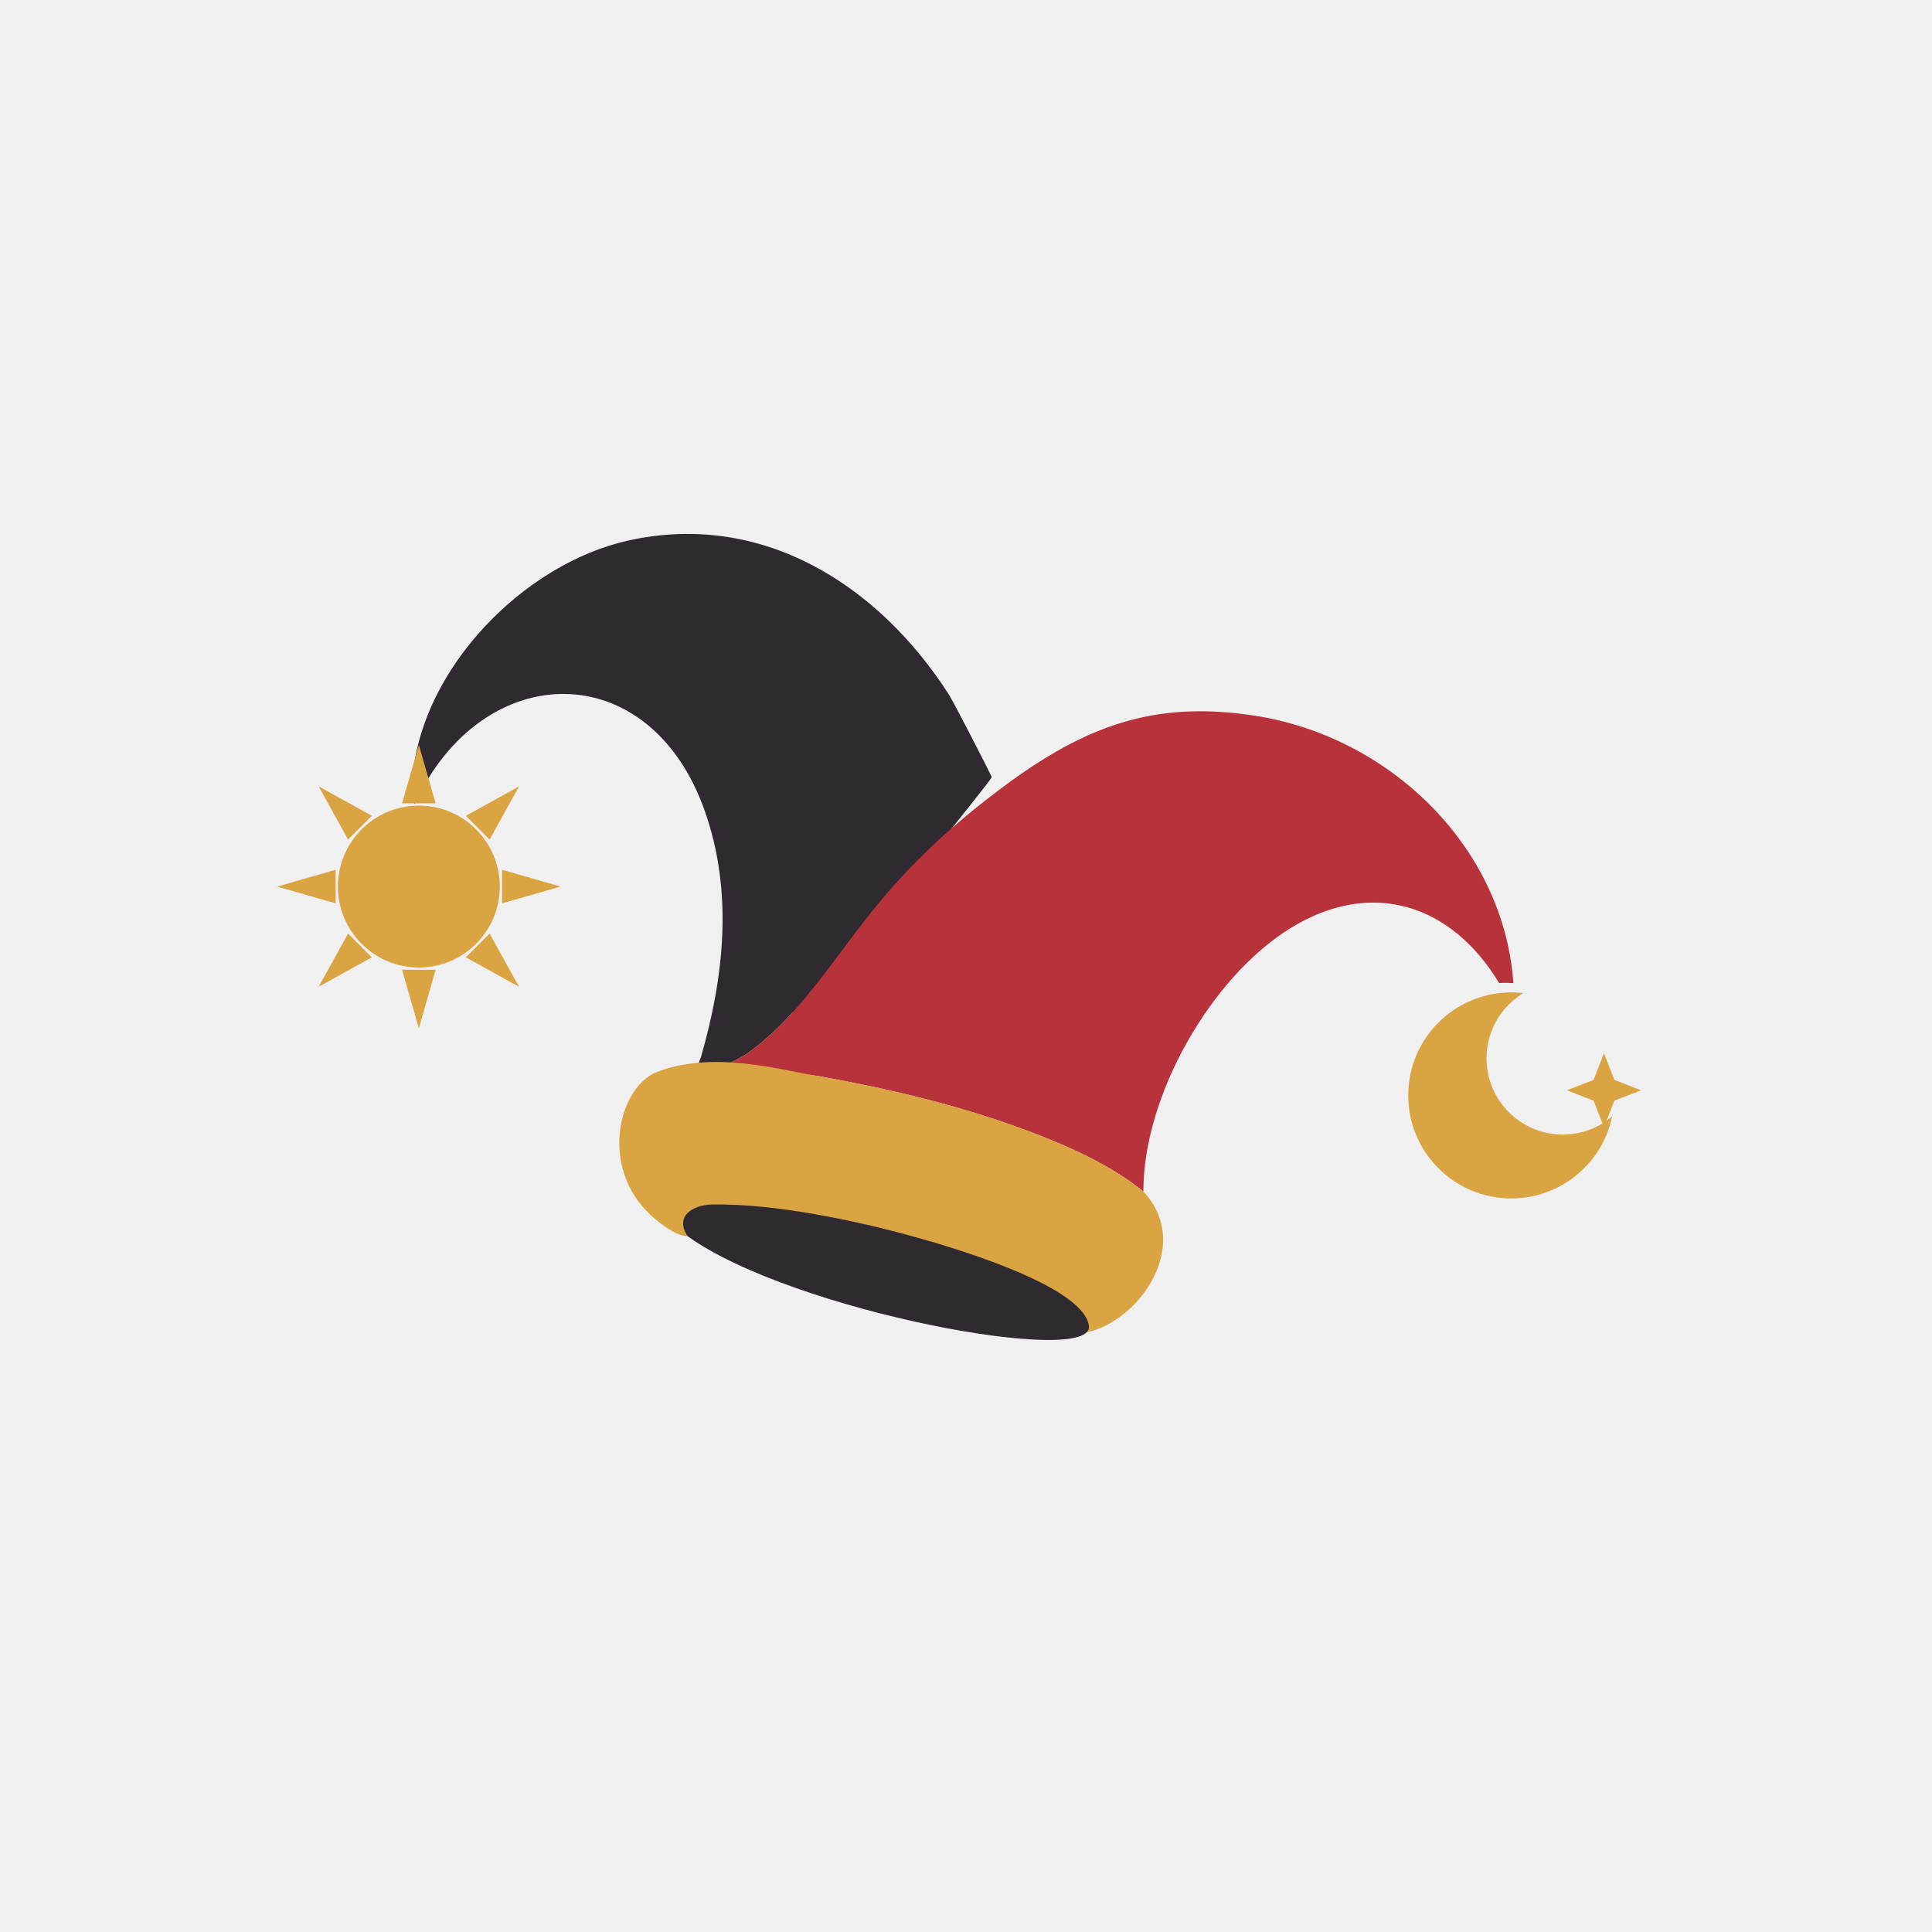
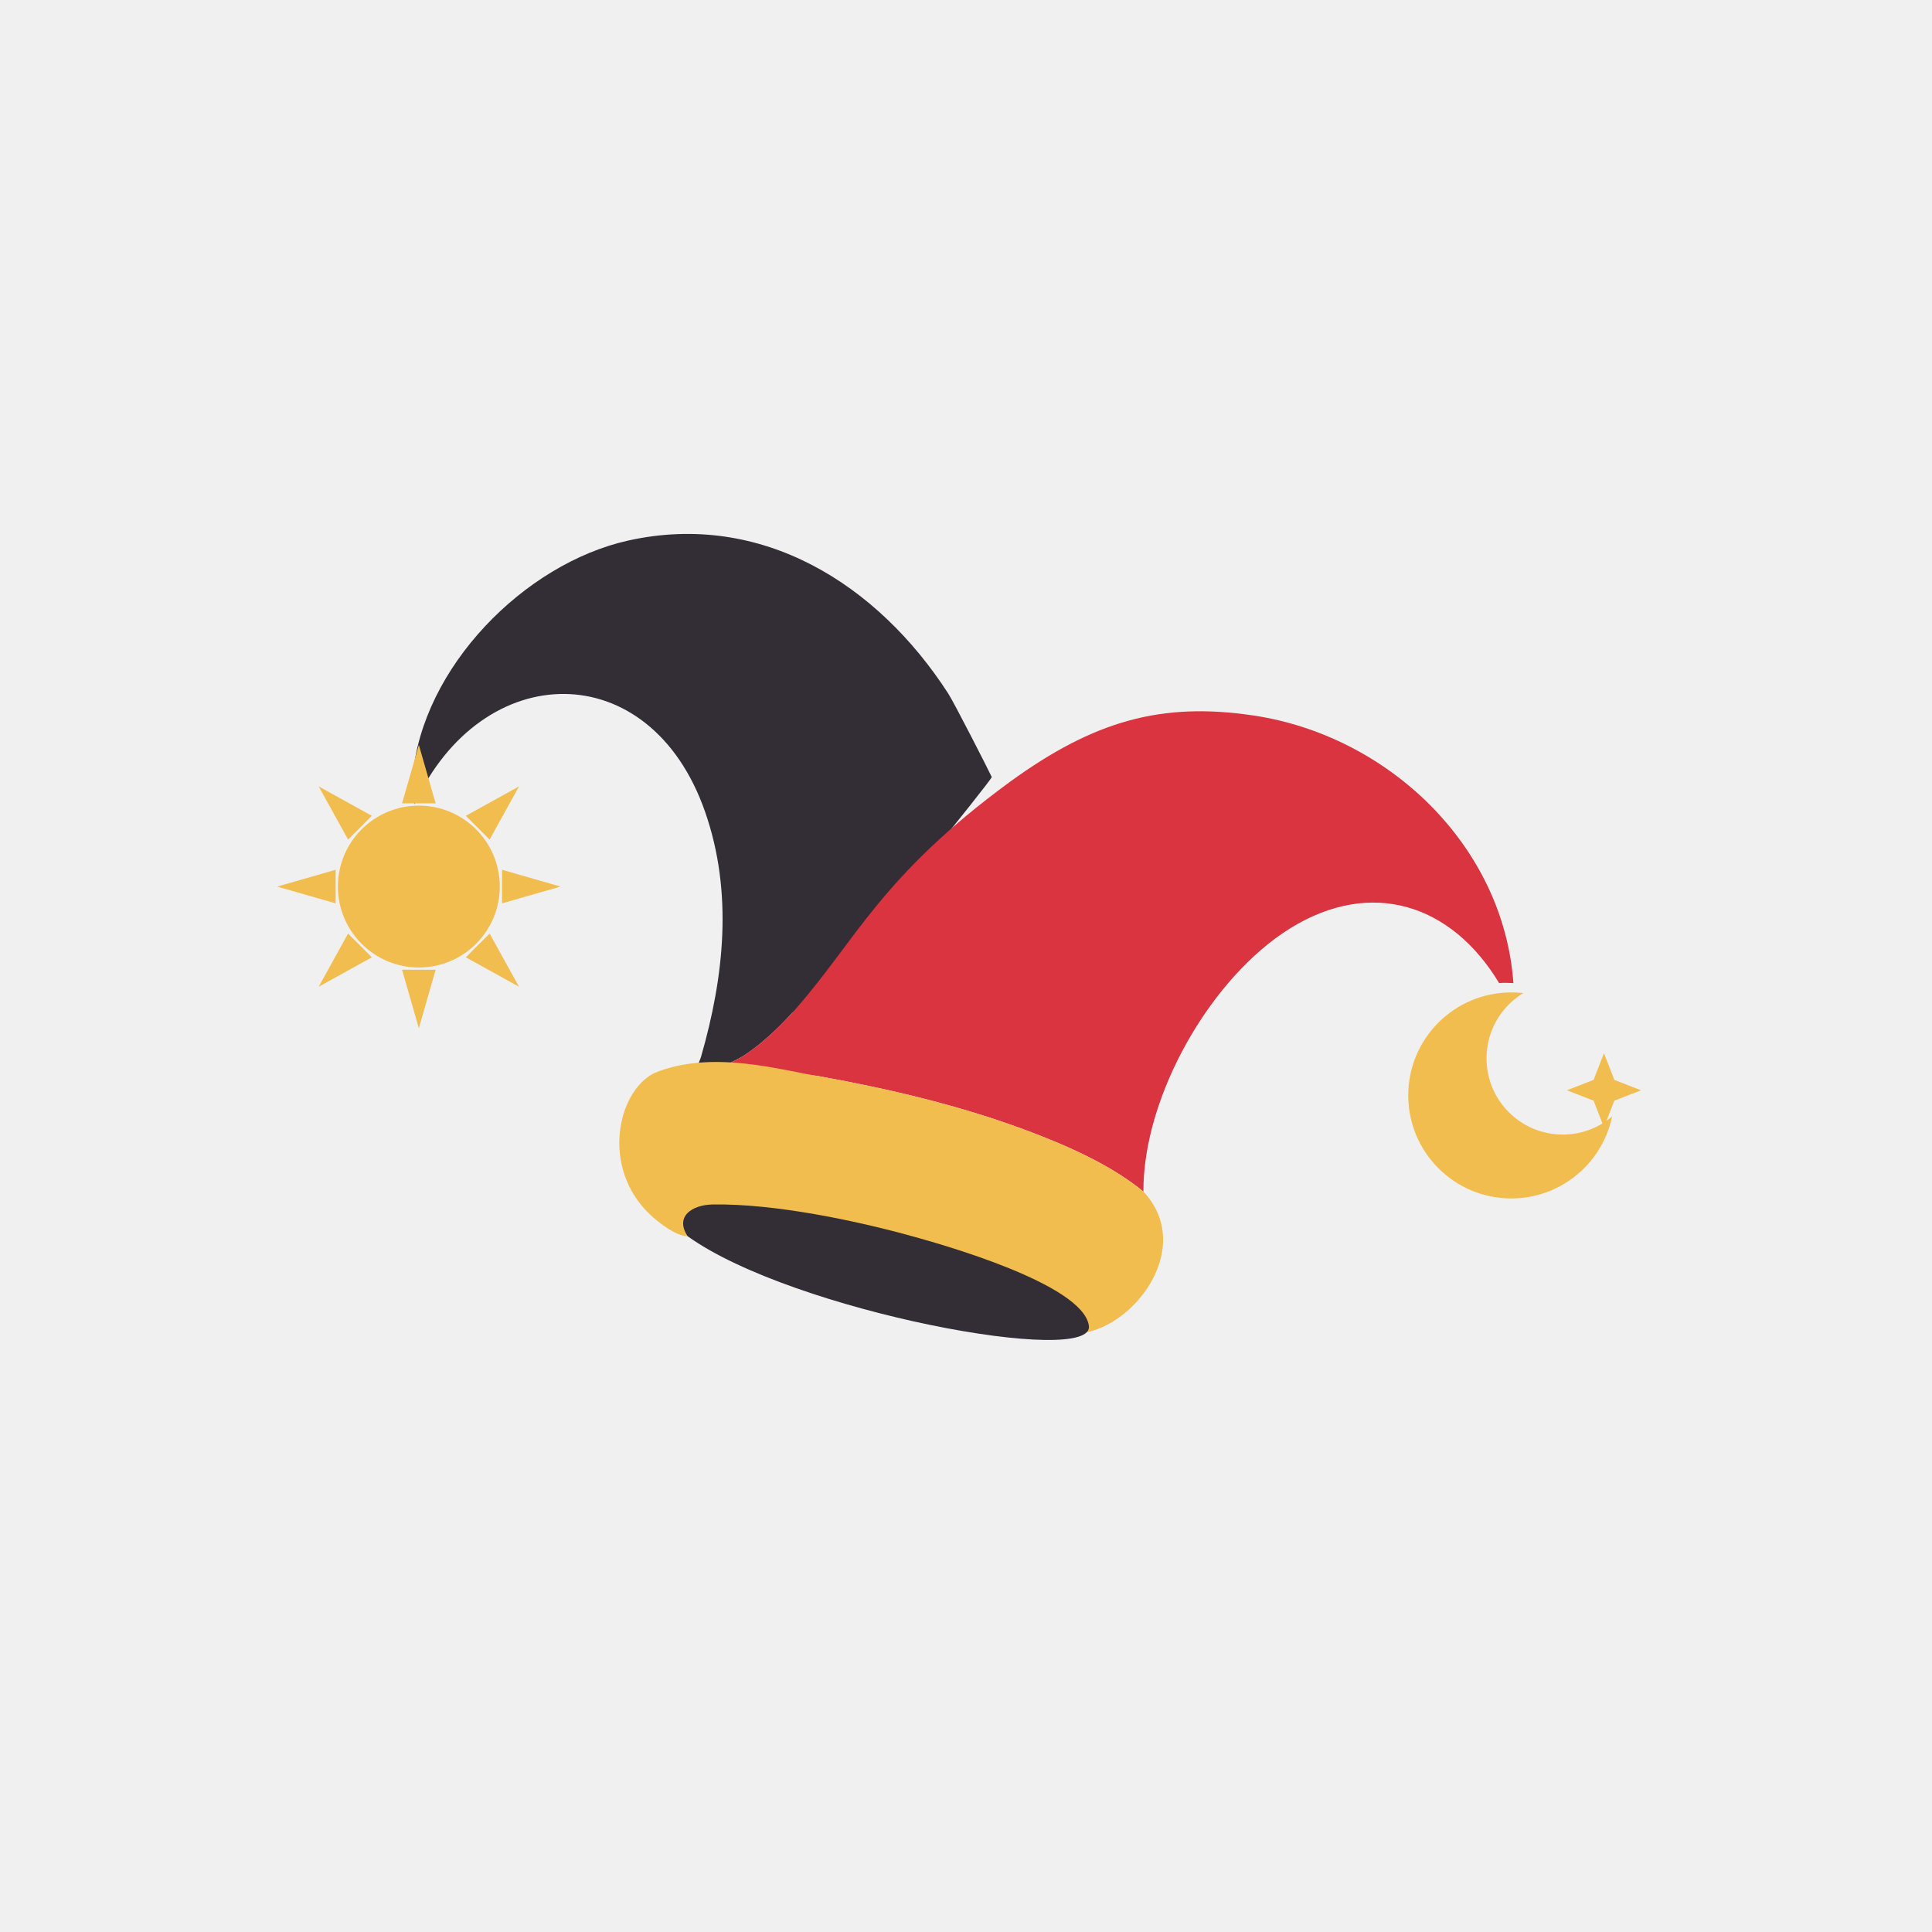
<svg xmlns="http://www.w3.org/2000/svg" viewBox="0 0 1024 1024">
  <defs>
    <filter id="grain" color-interpolation-filters="sRGB" filterUnits="userSpaceOnUse" x="0" y="0" width="1024" height="1024">
      <feTurbulence type="fractalNoise" baseFrequency="0.85" numOctaves="2" seed="5" stitchTiles="stitch" result="fine" />
      <feColorMatrix in="fine" type="saturate" values="0" result="fineMono" />
      <feComponentTransfer in="fineMono" result="fineSoft">
-         <feFuncR type="linear" slope="0.22" intercept="0.82" />
-         <feFuncG type="linear" slope="0.22" intercept="0.82" />
-         <feFuncB type="linear" slope="0.22" intercept="0.82" />
+         <feFuncR type="linear" slope="0.1" intercept="0.94" />
+         <feFuncG type="linear" slope="0.1" intercept="0.94" />
+         <feFuncB type="linear" slope="0.1" intercept="0.94" />
        <feFuncA type="linear" slope="0" intercept="1" />
      </feComponentTransfer>
      <feTurbulence type="fractalNoise" baseFrequency="0.012" numOctaves="3" seed="11" result="mottle" />
      <feColorMatrix in="mottle" type="saturate" values="0" result="mottleMono" />
      <feComponentTransfer in="mottleMono" result="mottleSoft">
-         <feFuncR type="linear" slope="0.1" intercept="0.92" />
-         <feFuncG type="linear" slope="0.1" intercept="0.92" />
-         <feFuncB type="linear" slope="0.1" intercept="0.92" />
+         <feFuncR type="linear" slope="0.04" intercept="0.97" />
+         <feFuncG type="linear" slope="0.04" intercept="0.97" />
+         <feFuncB type="linear" slope="0.04" intercept="0.97" />
        <feFuncA type="linear" slope="0" intercept="1" />
      </feComponentTransfer>
      <feBlend in="SourceGraphic" in2="fineSoft" mode="multiply" result="a" />
      <feBlend in="a" in2="mottleSoft" mode="multiply" result="b" />
      <feComposite in="b" in2="SourceGraphic" operator="in" />
    </filter>
  </defs>
  <g transform="translate(512 520) scale(1) translate(-512 -512)">
    <g transform="translate(1024 0) scale(-1 1)">
      <g transform="translate(265.9973 297)">
        <g transform="translate(511.7402 97.2307)">
-           <path d="M -279.4 9.656 C -278.3 7.114 -259.51 -29.718 -256.34 -34.616 C -218.98 -92.518 -157.52 -131.45 -86.72 -115.73 C -31.59 -103.48 22.666 -48.34 27.544 9.628 L 26.64 21.593 C 26.172 21.401 12.832 -14.144 10.174 -17.672 C -13.086 -48.544 -53.318 -61.3 -89.288 -46.038 C -151.12 -19.806 -150.79 49.036 -163.68 103.81 C -166.3 114.93 -170.63 124.854 -174.48 135.506 C -209.32 98.562 -278.98 11.51 -279.4 9.656 Z" fill="#2E2A30" />
-           <path d="M -175.48 132.506 C -171.63 121.854 -167.3 111.93 -164.68 100.81 C -151.79 46.036 -152.12 -22.806 -90.288 -49.038 C -54.318 -64.3 -14.086 -51.544 9.174 -20.672 C 11.832 -17.144 25.612 8.058 26.08 8.25 L 26.544 6.628 C 27.158 12.588 27.044 18.056 26.544 24.006 C -9.156 -53.67 -98.34 -55.47 -127.45 28.05 C -142.35 70.786 -137.54 115.392 -125.29 157.932 C -124.61 160.308 -121.17 166.492 -123.67 168.19 C -127.37 167.24 -130.95 165.922 -134.69 165.042 C -138.57 161.52 -144.3 159.768 -148.68 156.836 C -158.33 150.386 -167.84 141.238 -175.48 132.506 Z" fill="#2E2A30" />
+           <path d="M -279.4 9.656 C -278.3 7.114 -259.51 -29.718 -256.34 -34.616 C -218.98 -92.518 -157.52 -131.45 -86.72 -115.73 C -31.59 -103.48 22.666 -48.34 27.544 9.628 L 26.64 21.593 C 26.172 21.401 12.832 -14.144 10.174 -17.672 C -13.086 -48.544 -53.318 -61.3 -89.288 -46.038 C -151.12 -19.806 -150.79 49.036 -163.68 103.81 C -166.3 114.93 -170.63 124.854 -174.48 135.506 C -209.32 98.562 -278.98 11.51 -279.4 9.656 Z" fill="#332E36" />
+           <path d="M -175.48 132.506 C -171.63 121.854 -167.3 111.93 -164.68 100.81 C -151.79 46.036 -152.12 -22.806 -90.288 -49.038 C -54.318 -64.3 -14.086 -51.544 9.174 -20.672 C 11.832 -17.144 25.612 8.058 26.08 8.25 L 26.544 6.628 C 27.158 12.588 27.044 18.056 26.544 24.006 C -9.156 -53.67 -98.34 -55.47 -127.45 28.05 C -142.35 70.786 -137.54 115.392 -125.29 157.932 C -124.61 160.308 -121.17 166.492 -123.67 168.19 C -127.37 167.24 -130.95 165.922 -134.69 165.042 C -138.57 161.52 -144.3 159.768 -148.68 156.836 C -158.33 150.386 -167.84 141.238 -175.48 132.506 Z" fill="#332E36" />
        </g>
-         <path d="M -44.13 216.069 C -38.92 142.887 22.57 84.817 93.65 74.225 C 142.38 66.963 178.139 77.045 222.55 109.267 C 291.027 159.349 304.391 193.563 336.26 229.737 C 343.9 238.469 353.41 247.617 363.06 254.067 C 367.44 256.999 373.17 258.751 377.05 262.273 C 358.52 262.221 342.23 262.733 323.84 265.421 C 286.37 272.203 249.76 280.787 214 294.101 C 192.68 302.131 169.71 312.047 151.97 326.565 C 152.18 275.923 116.19 212.925 73.95 186.893 C 31.15 160.517 -11.32 174.117 -36.57 216.069 C -39.09 215.775 -41.6 215.965 -44.13 216.069 Z" fill="#B8323B" />
-         <path d="M 323.84 265.421 C 342.23 262.733 380.72 250.833 411.431 263.844 C 430.993 273.937 439.406 313.999 413.646 338.549 C 409.26 342.725 399.8 350.249 393.54 350.225 C 392.36 349.889 261.729 384.89 187.436 401.869 C 157.849 400.483 124 356.449 151.97 326.565 C 169.71 312.047 192.68 302.131 214 294.101 C 249.76 280.787 286.37 272.203 323.84 265.421 Z" fill="#D9A441" />
-         <path d="M 180.91 397.419 C 184.526 375.377 259.36 354.451 273.2 350.585 C 304.46 341.853 347.522 332.883 380.25 333.394 C 391.087 333.563 400.49 339.681 393.54 350.225 C 337.602 390.392 176.409 419.946 180.91 397.419 Z" fill="#2E2A30" />
+         <path d="M -44.13 216.069 C -38.92 142.887 22.57 84.817 93.65 74.225 C 142.38 66.963 178.139 77.045 222.55 109.267 C 291.027 159.349 304.391 193.563 336.26 229.737 C 343.9 238.469 353.41 247.617 363.06 254.067 C 367.44 256.999 373.17 258.751 377.05 262.273 C 358.52 262.221 342.23 262.733 323.84 265.421 C 286.37 272.203 249.76 280.787 214 294.101 C 192.68 302.131 169.71 312.047 151.97 326.565 C 152.18 275.923 116.19 212.925 73.95 186.893 C 31.15 160.517 -11.32 174.117 -36.57 216.069 C -39.09 215.775 -41.6 215.965 -44.13 216.069 Z" fill="#D9343F" />
+         <path d="M 323.84 265.421 C 342.23 262.733 380.72 250.833 411.431 263.844 C 430.993 273.937 439.406 313.999 413.646 338.549 C 409.26 342.725 399.8 350.249 393.54 350.225 C 392.36 349.889 261.729 384.89 187.436 401.869 C 157.849 400.483 124 356.449 151.97 326.565 C 169.71 312.047 192.68 302.131 214 294.101 C 249.76 280.787 286.37 272.203 323.84 265.421 Z" fill="#F2BD4F" />
+         <path d="M 180.91 397.419 C 184.526 375.377 259.36 354.451 273.2 350.585 C 304.46 341.853 347.522 332.883 380.25 333.394 C 391.087 333.563 400.49 339.681 393.54 350.225 C 337.602 390.392 176.409 419.946 180.91 397.419 Z" fill="#332E36" />
      </g>
    </g>
    <g>
-       <path fill="#D9A441" d="M 222.0 386.8 L 230.9 417.8 L 213.1 417.8 Z M 275.1 408.8 L 259.5 437.0 L 246.9 424.4 Z M 297.1 461.9 L 266.1 470.8 L 266.1 453.0 Z M 275.1 515.0 L 246.9 499.4 L 259.5 486.8 Z M 222.0 537.0 L 213.1 506.0 L 230.9 506.0 Z M 168.9 515.0 L 184.5 486.8 L 197.1 499.4 Z M 146.9 461.9 L 177.9 453.0 L 177.9 470.8 Z M 168.9 408.8 L 197.1 424.4 L 184.5 437.0 Z" />
-       <circle cx="222" cy="461.9" r="42.9" fill="#D9A441" />
+       <path fill="#F2BD4F" d="M 222.0 386.8 L 230.9 417.8 L 213.1 417.8 Z M 275.1 408.8 L 259.5 437.0 L 246.9 424.4 Z M 297.1 461.9 L 266.1 470.8 L 266.1 453.0 Z M 275.1 515.0 L 246.9 499.4 L 259.5 486.8 Z M 222.0 537.0 L 213.1 506.0 L 230.9 506.0 Z M 168.9 515.0 L 184.5 486.8 L 197.1 499.4 Z M 146.9 461.9 L 177.9 453.0 L 177.9 470.8 Z M 168.9 408.8 L 197.1 424.4 L 184.5 437.0 Z" />
+       <circle cx="222" cy="461.9" r="42.9" fill="#F2BD4F" />
    </g>
    <g>
      <mask id="crescent" maskUnits="userSpaceOnUse" x="0" y="0" width="1024" height="1024">
        <rect width="1024" height="1024" fill="#fff" />
        <circle cx="828.3" cy="552.944" r="40.404" fill="#000" />
      </mask>
-       <circle cx="801" cy="572.6" r="54.6" fill="#D9A441" mask="url(#crescent)" />
-       <path fill="#D9A441" d="M 850.14 550.214 L 855.644 564.366 L 869.796 569.87 L 855.644 575.374 L 850.14 589.526 L 844.636 575.374 L 830.484 569.87 L 844.636 564.366 Z" />
+       <circle cx="801" cy="572.6" r="54.6" fill="#F2BD4F" mask="url(#crescent)" />
+       <path fill="#F2BD4F" d="M 850.14 550.214 L 855.644 564.366 L 869.796 569.87 L 855.644 575.374 L 850.14 589.526 L 844.636 575.374 L 830.484 569.87 L 844.636 564.366 Z" />
    </g>
  </g>
</svg>
